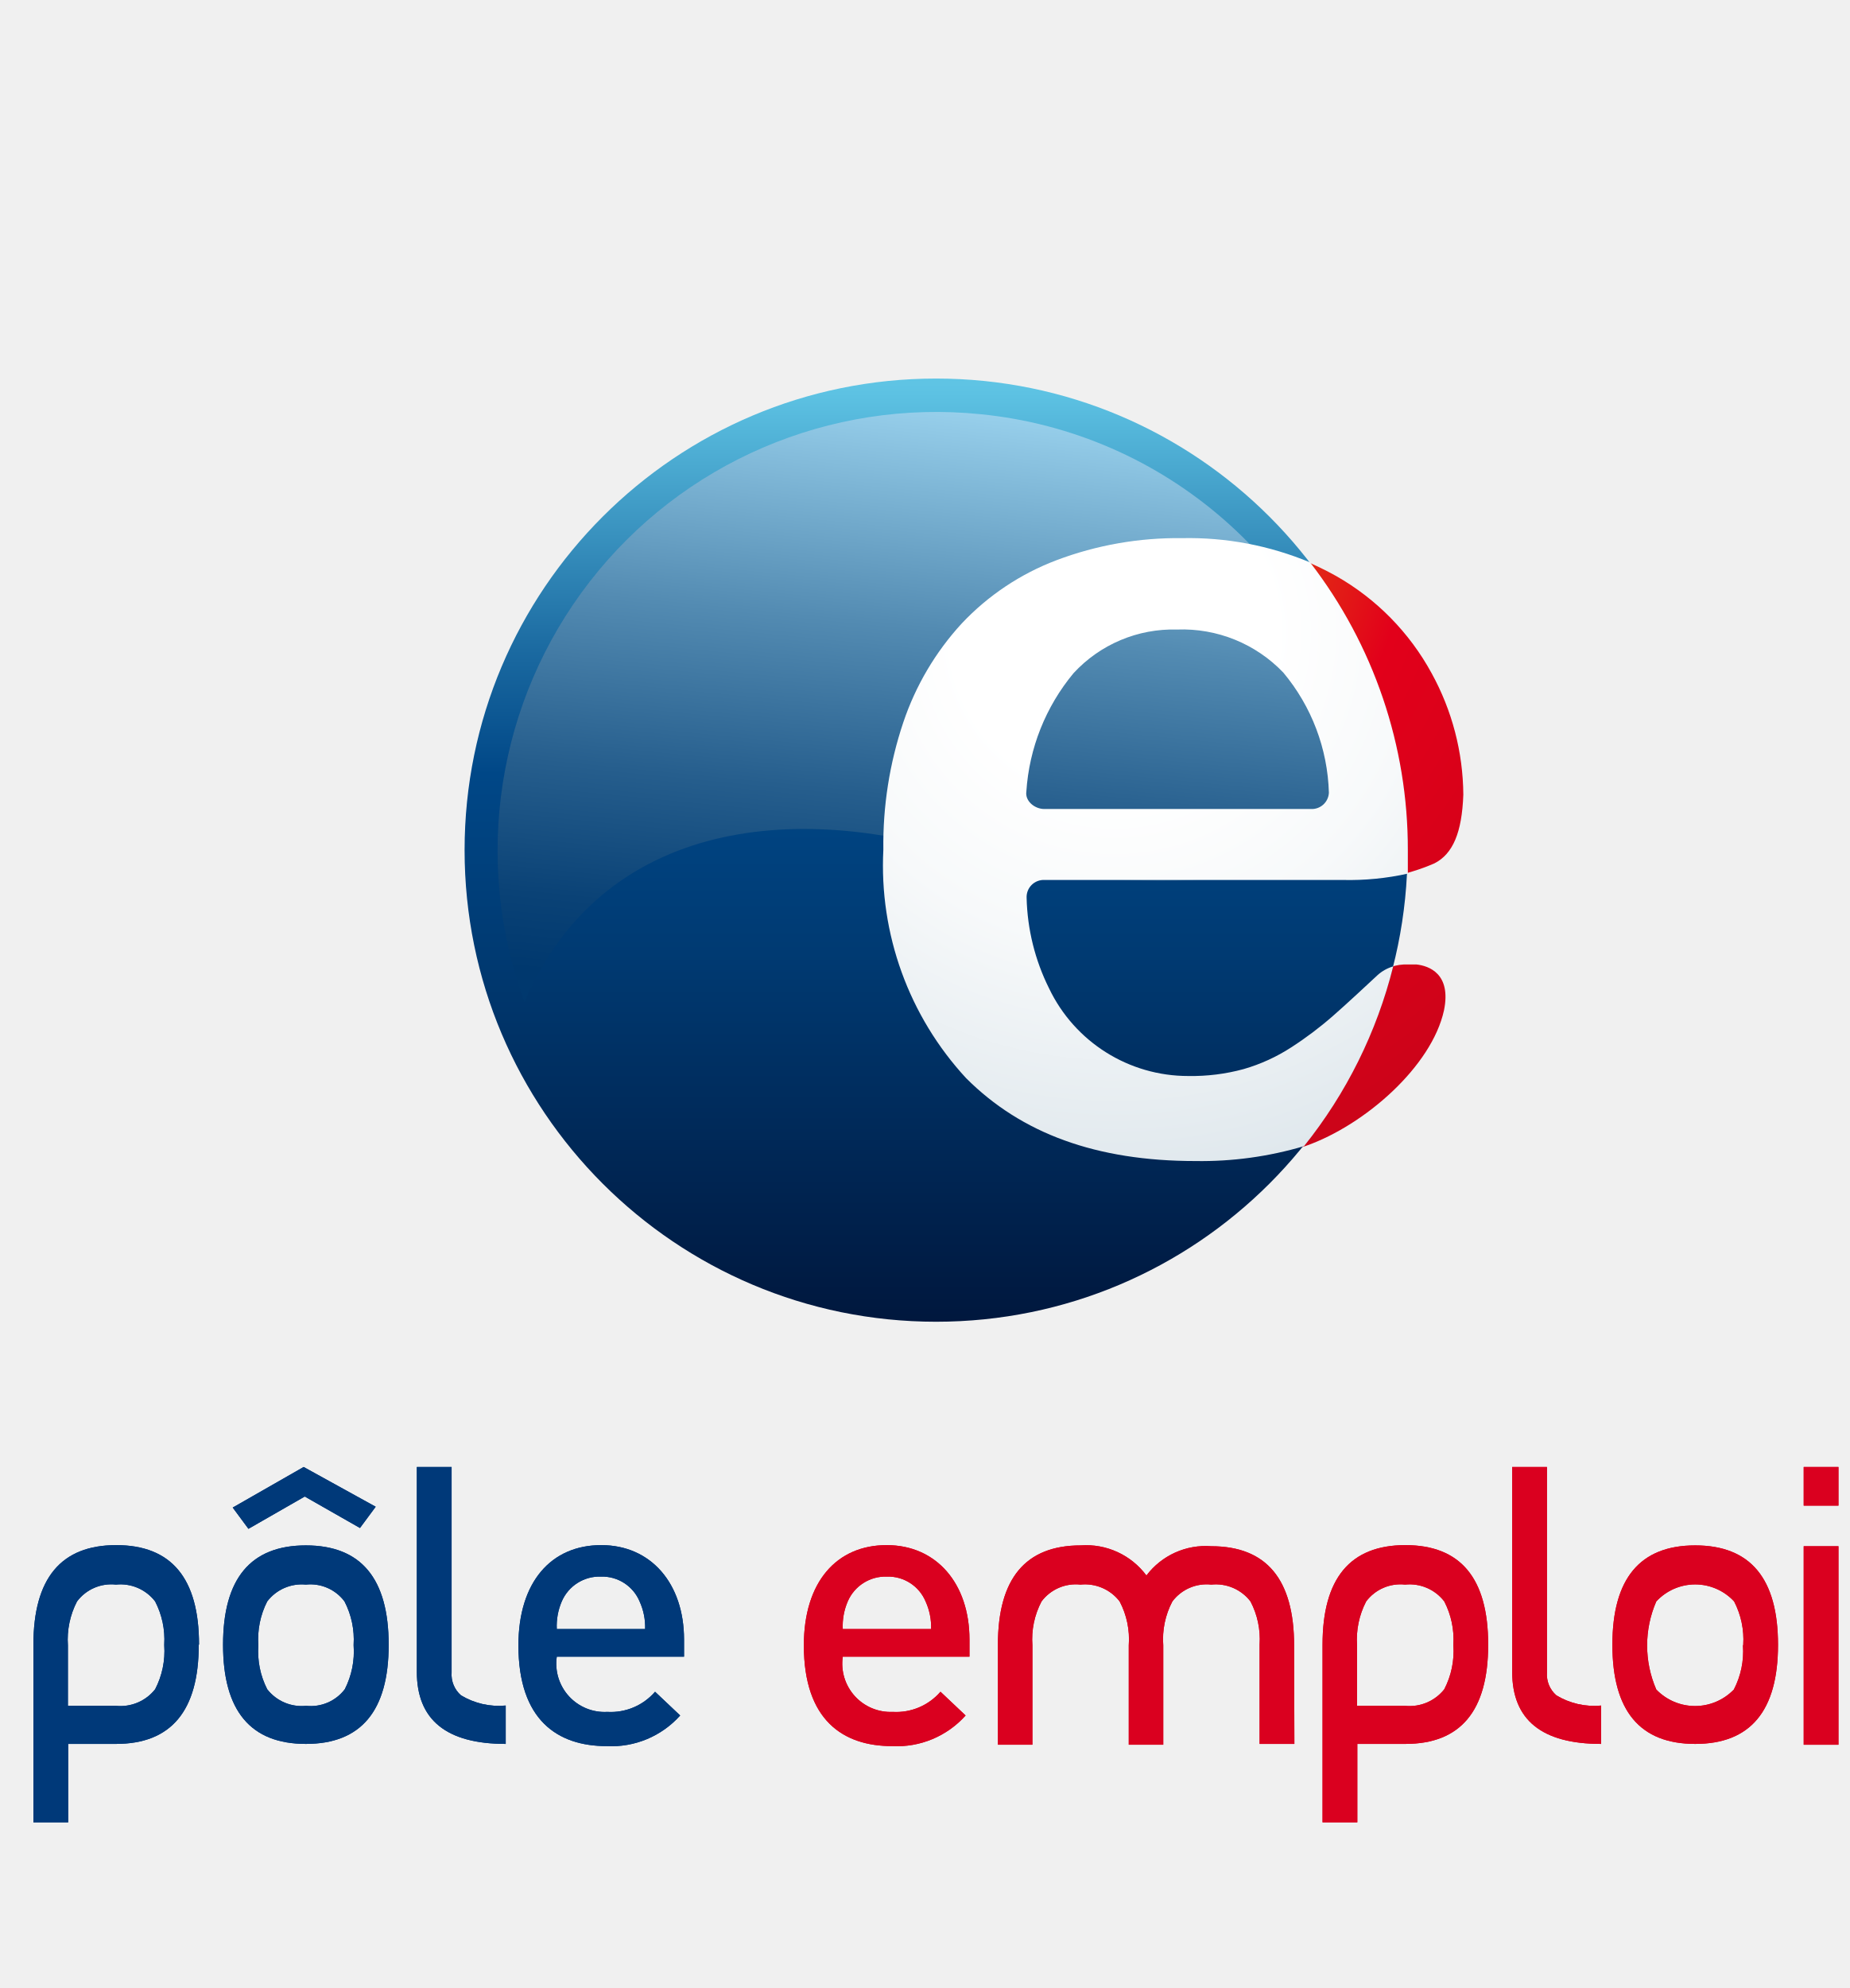
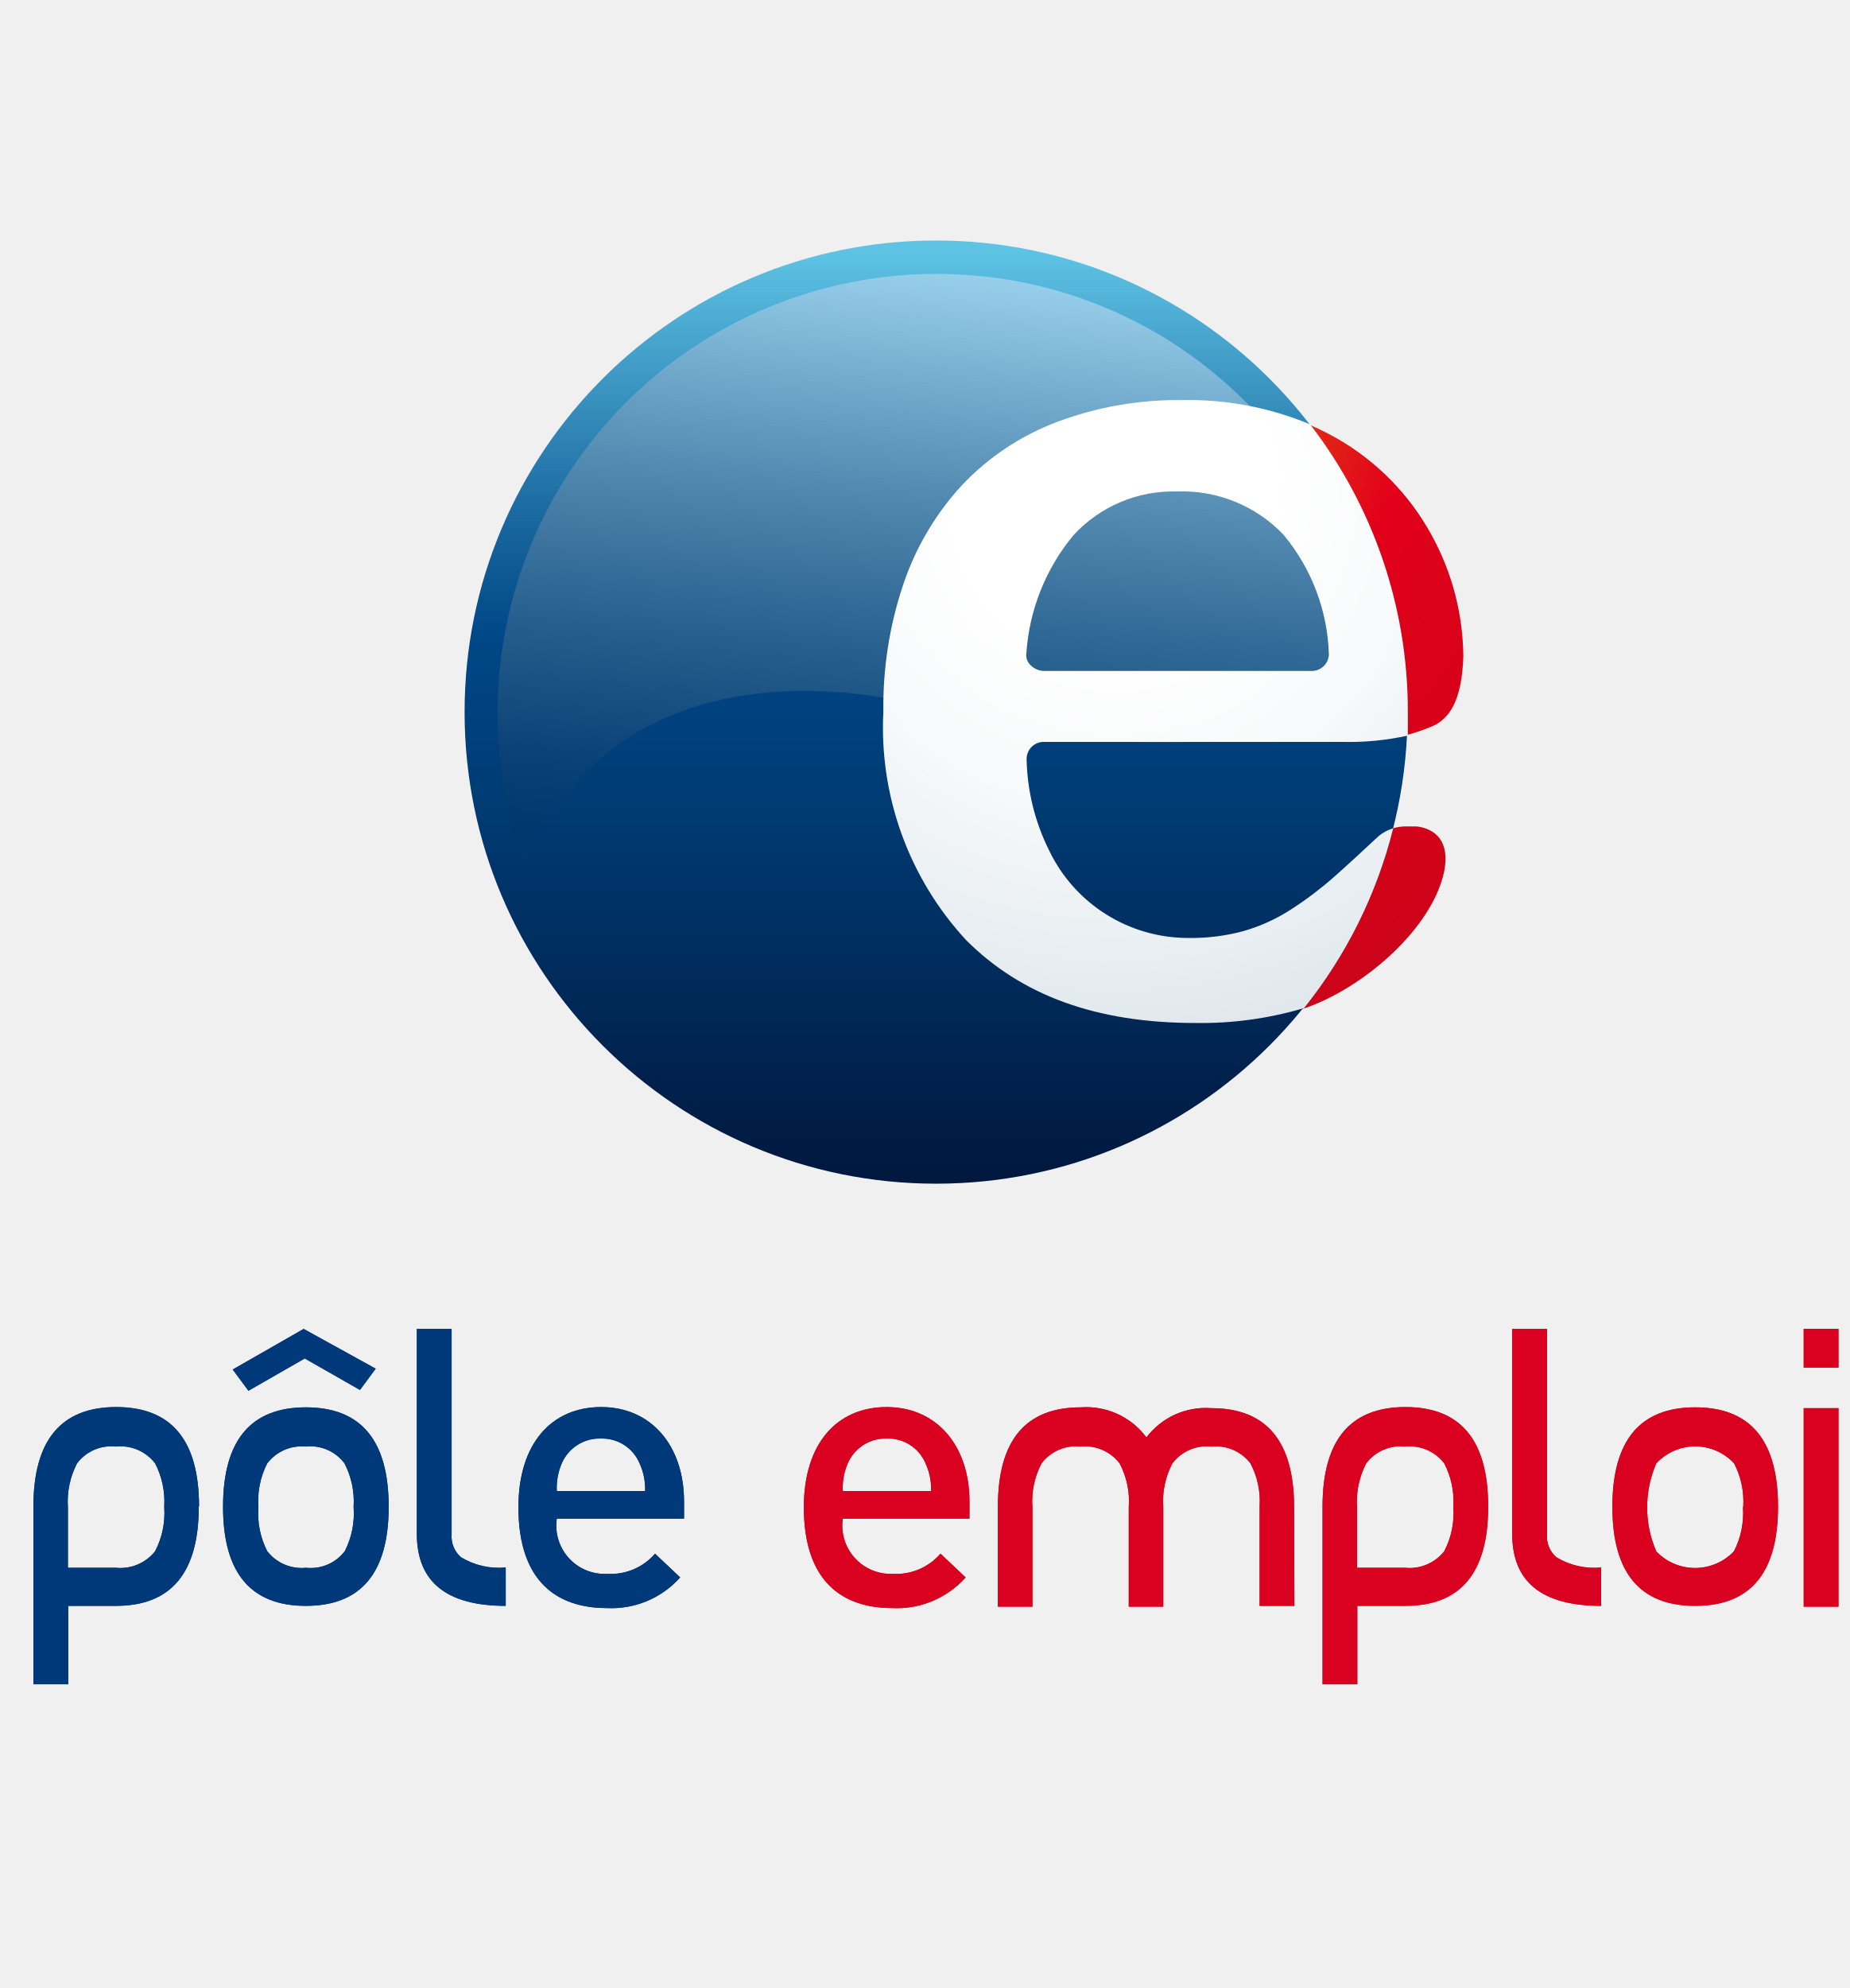
- <svg xmlns="http://www.w3.org/2000/svg" class="svg-logo-pe" focusable="false" id="Calque_3" data-name="Calque 3" viewBox="0 5 67 72" width="67" height="72">
+ <svg xmlns="http://www.w3.org/2000/svg" class="svg-logo-pe" focusable="false" id="Calque_3" data-name="Calque 3" viewBox="0 10 67 72" width="67" height="72">
  <defs>
    <style>.logope-cls-1{fill:url(#Dégradé_sans_nom_13);}.logope-cls-2{fill:url(#Dégradé_sans_nom_14);}.logope-cls-3{fill:url(#Dégradé_sans_nom_15);}.logope-cls-4{fill:url(#Dégradé_sans_nom_16);}.logope-cls-5{fill:#003979;}.logope-cls-6{fill:#da001f;}.logope-cls-7{fill:#fff;}</style>
    <radialGradient id="Dégradé_sans_nom_13" cx="-381.89" cy="333.16" r="0.62" gradientTransform="matrix(65, 0, 0, -65, 24859.89, 21678.79)" gradientUnits="userSpaceOnUse">
      <stop offset="0" stop-color="#e1690e" />
      <stop offset="0.06" stop-color="#e1640f" />
      <stop offset="0.13" stop-color="#e15510" />
      <stop offset="0.21" stop-color="#e13c13" />
      <stop offset="0.3" stop-color="#e21917" />
      <stop offset="0.35" stop-color="#e2001a" />
      <stop offset="0.54" stop-color="#d40219" />
      <stop offset="0.9" stop-color="#b10917" />
      <stop offset="1" stop-color="#a60b16" />
    </radialGradient>
    <linearGradient id="Dégradé_sans_nom_14" x1="-384.94" y1="338.86" x2="-384.32" y2="338.86" gradientTransform="matrix(0, 55.53, 55.53, 0, -18783.3, 21394.62)" gradientUnits="userSpaceOnUse">
      <stop offset="0" stop-color="#5fc4e4" />
      <stop offset="0.01" stop-color="#5dc2e3" />
      <stop offset="0.28" stop-color="#1b6aa1" />
      <stop offset="0.41" stop-color="#004787" />
      <stop offset="0.6" stop-color="#003a72" />
      <stop offset="0.99" stop-color="#00173d" />
      <stop offset="1" stop-color="#00163b" />
    </linearGradient>
    <linearGradient id="Dégradé_sans_nom_15" x1="-385.18" y1="341.36" x2="-384.56" y2="341.36" gradientTransform="matrix(-3.76, 36.99, 36.99, 3.76, -14038.1, 12983.05)" gradientUnits="userSpaceOnUse">
      <stop offset="0" stop-color="#a2daf4" />
      <stop offset="0.09" stop-color="#90c8e5" />
      <stop offset="0.4" stop-color="#538bb2" />
      <stop offset="0.67" stop-color="#265e8d" />
      <stop offset="0.88" stop-color="#0a4276" />
      <stop offset="1" stop-color="#00386e" />
    </linearGradient>
    <radialGradient id="Dégradé_sans_nom_16" cx="-378.85" cy="332.56" r="0.62" gradientTransform="matrix(37.27, 0, 0, -37.27, 14160.03, 12422.29)" gradientUnits="userSpaceOnUse">
      <stop offset="0" stop-color="#fff" />
      <stop offset="0.25" stop-color="#fff" />
      <stop offset="0.49" stop-color="#f7f9fa" />
      <stop offset="0.86" stop-color="#e0e8ed" />
      <stop offset="1" stop-color="#d6e1e7" />
    </radialGradient>
  </defs>
  <path class="logope-cls-1" d="M43.25,47.08a13,13,0,0,0,4.06-.58c2.15-.76,4.56-2.89,5-4.91.27-1.32-.54-1.61-1-1.66H51a1.68,1.68,0,0,0-1.14.39c-.3.28-1.18,1.1-1.63,1.49a12.84,12.84,0,0,1-1.5,1.13,6.44,6.44,0,0,1-1.73.79,7.16,7.16,0,0,1-2,.25A5.58,5.58,0,0,1,38,40.79a7.76,7.76,0,0,1-.81-3.27.62.62,0,0,1,.65-.65H48.64a7.38,7.38,0,0,0,3.32-.6c.67-.34,1-1.11,1.05-2.49h0a9.26,9.26,0,0,0-1.15-4.4,9,9,0,0,0-3.46-3.52,10.77,10.77,0,0,0-5.57-1.37,12.44,12.44,0,0,0-4.56.8,9.18,9.18,0,0,0-3.43,2.29,10,10,0,0,0-2.12,3.59A13.88,13.88,0,0,0,32,35.77a11.34,11.34,0,0,0,3,8.28C36.9,46.06,39.64,47.08,43.25,47.08ZM37.18,33.67a7.47,7.47,0,0,1,1.71-4.29,4.91,4.91,0,0,1,3.75-1.58,5.06,5.06,0,0,1,3.85,1.56,7.1,7.1,0,0,1,1.65,4.35.62.62,0,0,1-.65.59H37.83C37.48,34.3,37.13,34,37.18,33.67Z" />
  <circle class="logope-cls-2" cx="33.91" cy="35.79" r="17.08" />
  <path class="logope-cls-3" d="M49.3,32.05A15.76,15.76,0,0,0,35.51,20,15.89,15.89,0,0,0,19,41.29c3-7,10.63-7.18,16.45-5.13C42.45,37.6,50.44,37.27,49.3,32.05Z" />
  <path class="logope-cls-4" d="M42.83,24.49a12.44,12.44,0,0,0-4.56.8,9.18,9.18,0,0,0-3.43,2.29,10,10,0,0,0-2.12,3.59A13.88,13.88,0,0,0,32,35.77a11.34,11.34,0,0,0,3,8.28c2,2,4.71,3,8.31,3a13.1,13.1,0,0,0,3.93-.54A17,17,0,0,0,50.47,40a1.45,1.45,0,0,0-.56.31c-.3.28-1.18,1.1-1.63,1.49a12.84,12.84,0,0,1-1.5,1.13,6.44,6.44,0,0,1-1.73.79,7.16,7.16,0,0,1-2,.25A5.58,5.58,0,0,1,38,40.79a7.76,7.76,0,0,1-.81-3.27.62.62,0,0,1,.65-.65H48.64A9.82,9.82,0,0,0,51,36.64q0-.42,0-.85a17,17,0,0,0-3.54-10.42A11.4,11.4,0,0,0,42.83,24.49Zm4.66,9.81H37.83c-.35,0-.7-.29-.65-.63a7.47,7.47,0,0,1,1.71-4.29,4.91,4.91,0,0,1,3.75-1.58,5.06,5.06,0,0,1,3.85,1.56,7.1,7.1,0,0,1,1.65,4.35A.62.62,0,0,1,47.49,34.3Z" />
  <path class="logope-cls-5" d="M7.2,64.57q0,3.59-3,3.59H2.47V71H1.21V64.57q0-3.61,3-3.61t3,3.6m-1.26,0A3,3,0,0,0,5.62,63a1.58,1.58,0,0,0-1.42-.61A1.55,1.55,0,0,0,2.79,63a3,3,0,0,0-.33,1.59v2.19H4.2a1.6,1.6,0,0,0,1.42-.6,3,3,0,0,0,.33-1.59" />
  <path class="logope-cls-5" d="M14.08,64.57q0,3.59-3,3.59t-3-3.59q0-3.6,3-3.6t3,3.6m-.47-5-.57.77-2-1.14L9,60.37l-.57-.77L11,58.13Zm-.8,5A3,3,0,0,0,12.48,63a1.54,1.54,0,0,0-1.4-.61A1.57,1.57,0,0,0,9.68,63a3,3,0,0,0-.32,1.59,3,3,0,0,0,.32,1.59,1.58,1.58,0,0,0,1.41.6,1.55,1.55,0,0,0,1.4-.6,3,3,0,0,0,.32-1.59" />
  <path class="logope-cls-5" d="M18.32,68.16q-3.22,0-3.22-2.61V58.13h1.26v7.44a1,1,0,0,0,.34.83,2.65,2.65,0,0,0,1.62.37Z" />
  <path class="logope-cls-6" d="M46.89,68.16H45.63v-3.6A2.94,2.94,0,0,0,45.3,63a1.58,1.58,0,0,0-1.42-.61,1.55,1.55,0,0,0-1.41.61,2.93,2.93,0,0,0-.33,1.59v3.6H40.89v-3.6A2.94,2.94,0,0,0,40.56,63a1.58,1.58,0,0,0-1.42-.61,1.55,1.55,0,0,0-1.41.61,2.94,2.94,0,0,0-.33,1.59v3.6H36.15V64.57q0-3.6,3-3.6a2.72,2.72,0,0,1,2.38,1.09A2.69,2.69,0,0,1,43.88,61q3,0,3,3.6Z" />
  <path class="logope-cls-6" d="M53.91,64.57q0,3.59-3,3.59H49.17V71H47.91V64.57q0-3.61,3-3.61t3,3.6m-1.26,0A3,3,0,0,0,52.32,63a1.58,1.58,0,0,0-1.42-.61,1.55,1.55,0,0,0-1.41.61,3,3,0,0,0-.33,1.59v2.19H50.9a1.6,1.6,0,0,0,1.42-.6,3,3,0,0,0,.33-1.59" />
  <path class="logope-cls-6" d="M58,68.16q-3.22,0-3.22-2.61V58.13h1.26v7.44a1,1,0,0,0,.34.83,2.64,2.64,0,0,0,1.62.37Z" />
  <path class="logope-cls-6" d="M64.41,64.57q0,3.59-3,3.59t-3-3.59q0-3.6,3-3.6t3,3.6m-1.26,0A3,3,0,0,0,62.82,63,1.92,1.92,0,0,0,60,63a4,4,0,0,0,0,3.19,1.95,1.95,0,0,0,2.81,0,3,3,0,0,0,.33-1.59" />
  <path class="logope-cls-6" d="M66.6,59.53H65.34v-1.4H66.6ZM65.34,61H66.6v7.19H65.34Z" />
  <path class="logope-cls-5" d="M20.17,65A1.75,1.75,0,0,0,22,67a2.12,2.12,0,0,0,1.73-.73l.91.86a3.34,3.34,0,0,1-2.66,1.11c-1.78,0-3.2-.94-3.2-3.65,0-2.3,1.19-3.63,3-3.63s3,1.4,3,3.42V65Zm3-2a1.47,1.47,0,0,0-1.4-.9,1.49,1.49,0,0,0-1.42.9,2.25,2.25,0,0,0-.18,1h3.2a2.24,2.24,0,0,0-.2-1" />
  <path class="logope-cls-6" d="M30.53,65a1.75,1.75,0,0,0,1.81,2,2.12,2.12,0,0,0,1.73-.73l.91.86a3.34,3.34,0,0,1-2.66,1.11c-1.78,0-3.2-.94-3.2-3.65,0-2.3,1.19-3.63,3-3.63s3,1.4,3,3.42V65Zm3-2a1.47,1.47,0,0,0-1.4-.9,1.49,1.49,0,0,0-1.42.9,2.25,2.25,0,0,0-.18,1h3.2a2.24,2.24,0,0,0-.2-1" />
  <path class="logope-cls-5" d="M7.2,64.57q0,3.59-3,3.59H2.47V71H1.21V64.57q0-3.61,3-3.61t3,3.6m-1.26,0A3,3,0,0,0,5.62,63a1.58,1.58,0,0,0-1.42-.61A1.55,1.55,0,0,0,2.79,63a3,3,0,0,0-.33,1.59v2.19H4.2a1.6,1.6,0,0,0,1.42-.6,3,3,0,0,0,.33-1.59" />
  <path class="logope-cls-5" d="M14.08,64.57q0,3.59-3,3.59t-3-3.59q0-3.6,3-3.6t3,3.6m-.47-5-.57.77-2-1.14L9,60.37l-.57-.77L11,58.13Zm-.8,5A3,3,0,0,0,12.48,63a1.54,1.54,0,0,0-1.4-.61A1.57,1.57,0,0,0,9.68,63a3,3,0,0,0-.32,1.59,3,3,0,0,0,.32,1.59,1.58,1.58,0,0,0,1.41.6,1.55,1.55,0,0,0,1.4-.6,3,3,0,0,0,.32-1.59" />
  <path class="logope-cls-5" d="M18.32,68.16q-3.22,0-3.22-2.61V58.13h1.26v7.44a1,1,0,0,0,.34.83,2.65,2.65,0,0,0,1.62.37Z" />
  <path class="logope-cls-6" d="M46.89,68.16H45.63v-3.6A2.94,2.94,0,0,0,45.3,63a1.58,1.58,0,0,0-1.42-.61,1.55,1.55,0,0,0-1.41.61,2.93,2.93,0,0,0-.33,1.59v3.6H40.89v-3.6A2.94,2.94,0,0,0,40.56,63a1.58,1.58,0,0,0-1.42-.61,1.55,1.55,0,0,0-1.41.61,2.94,2.94,0,0,0-.33,1.59v3.6H36.15V64.57q0-3.6,3-3.6a2.72,2.72,0,0,1,2.38,1.09A2.69,2.69,0,0,1,43.88,61q3,0,3,3.6Z" />
  <path class="logope-cls-6" d="M53.91,64.57q0,3.59-3,3.59H49.17V71H47.91V64.57q0-3.61,3-3.61t3,3.6m-1.26,0A3,3,0,0,0,52.32,63a1.58,1.58,0,0,0-1.42-.61,1.55,1.55,0,0,0-1.41.61,3,3,0,0,0-.33,1.59v2.19H50.9a1.6,1.6,0,0,0,1.42-.6,3,3,0,0,0,.33-1.59" />
  <path class="logope-cls-6" d="M58,68.16q-3.22,0-3.22-2.61V58.13h1.26v7.44a1,1,0,0,0,.34.83,2.64,2.64,0,0,0,1.62.37Z" />
  <path class="logope-cls-6" d="M64.41,64.57q0,3.59-3,3.59t-3-3.59q0-3.6,3-3.6t3,3.6m-1.26,0A3,3,0,0,0,62.82,63,1.92,1.92,0,0,0,60,63a4,4,0,0,0,0,3.19,1.95,1.95,0,0,0,2.81,0,3,3,0,0,0,.33-1.59" />
  <path class="logope-cls-6" d="M66.6,59.53H65.34v-1.4H66.6ZM65.34,61H66.6v7.19H65.34Z" />
  <path class="logope-cls-5" d="M20.17,65A1.75,1.75,0,0,0,22,67a2.12,2.12,0,0,0,1.73-.73l.91.86a3.34,3.34,0,0,1-2.66,1.11c-1.78,0-3.2-.94-3.2-3.65,0-2.3,1.19-3.63,3-3.63s3,1.4,3,3.42V65Zm3-2a1.47,1.47,0,0,0-1.4-.9,1.49,1.49,0,0,0-1.42.9,2.25,2.25,0,0,0-.18,1h3.2a2.24,2.24,0,0,0-.2-1" />
  <path class="logope-cls-6" d="M30.53,65a1.75,1.75,0,0,0,1.81,2,2.12,2.12,0,0,0,1.73-.73l.91.86a3.34,3.34,0,0,1-2.66,1.11c-1.78,0-3.2-.94-3.2-3.65,0-2.3,1.19-3.63,3-3.63s3,1.4,3,3.42V65Zm3-2a1.47,1.47,0,0,0-1.4-.9,1.49,1.49,0,0,0-1.42.9,2.25,2.25,0,0,0-.18,1h3.2a2.24,2.24,0,0,0-.2-1" />
</svg>
